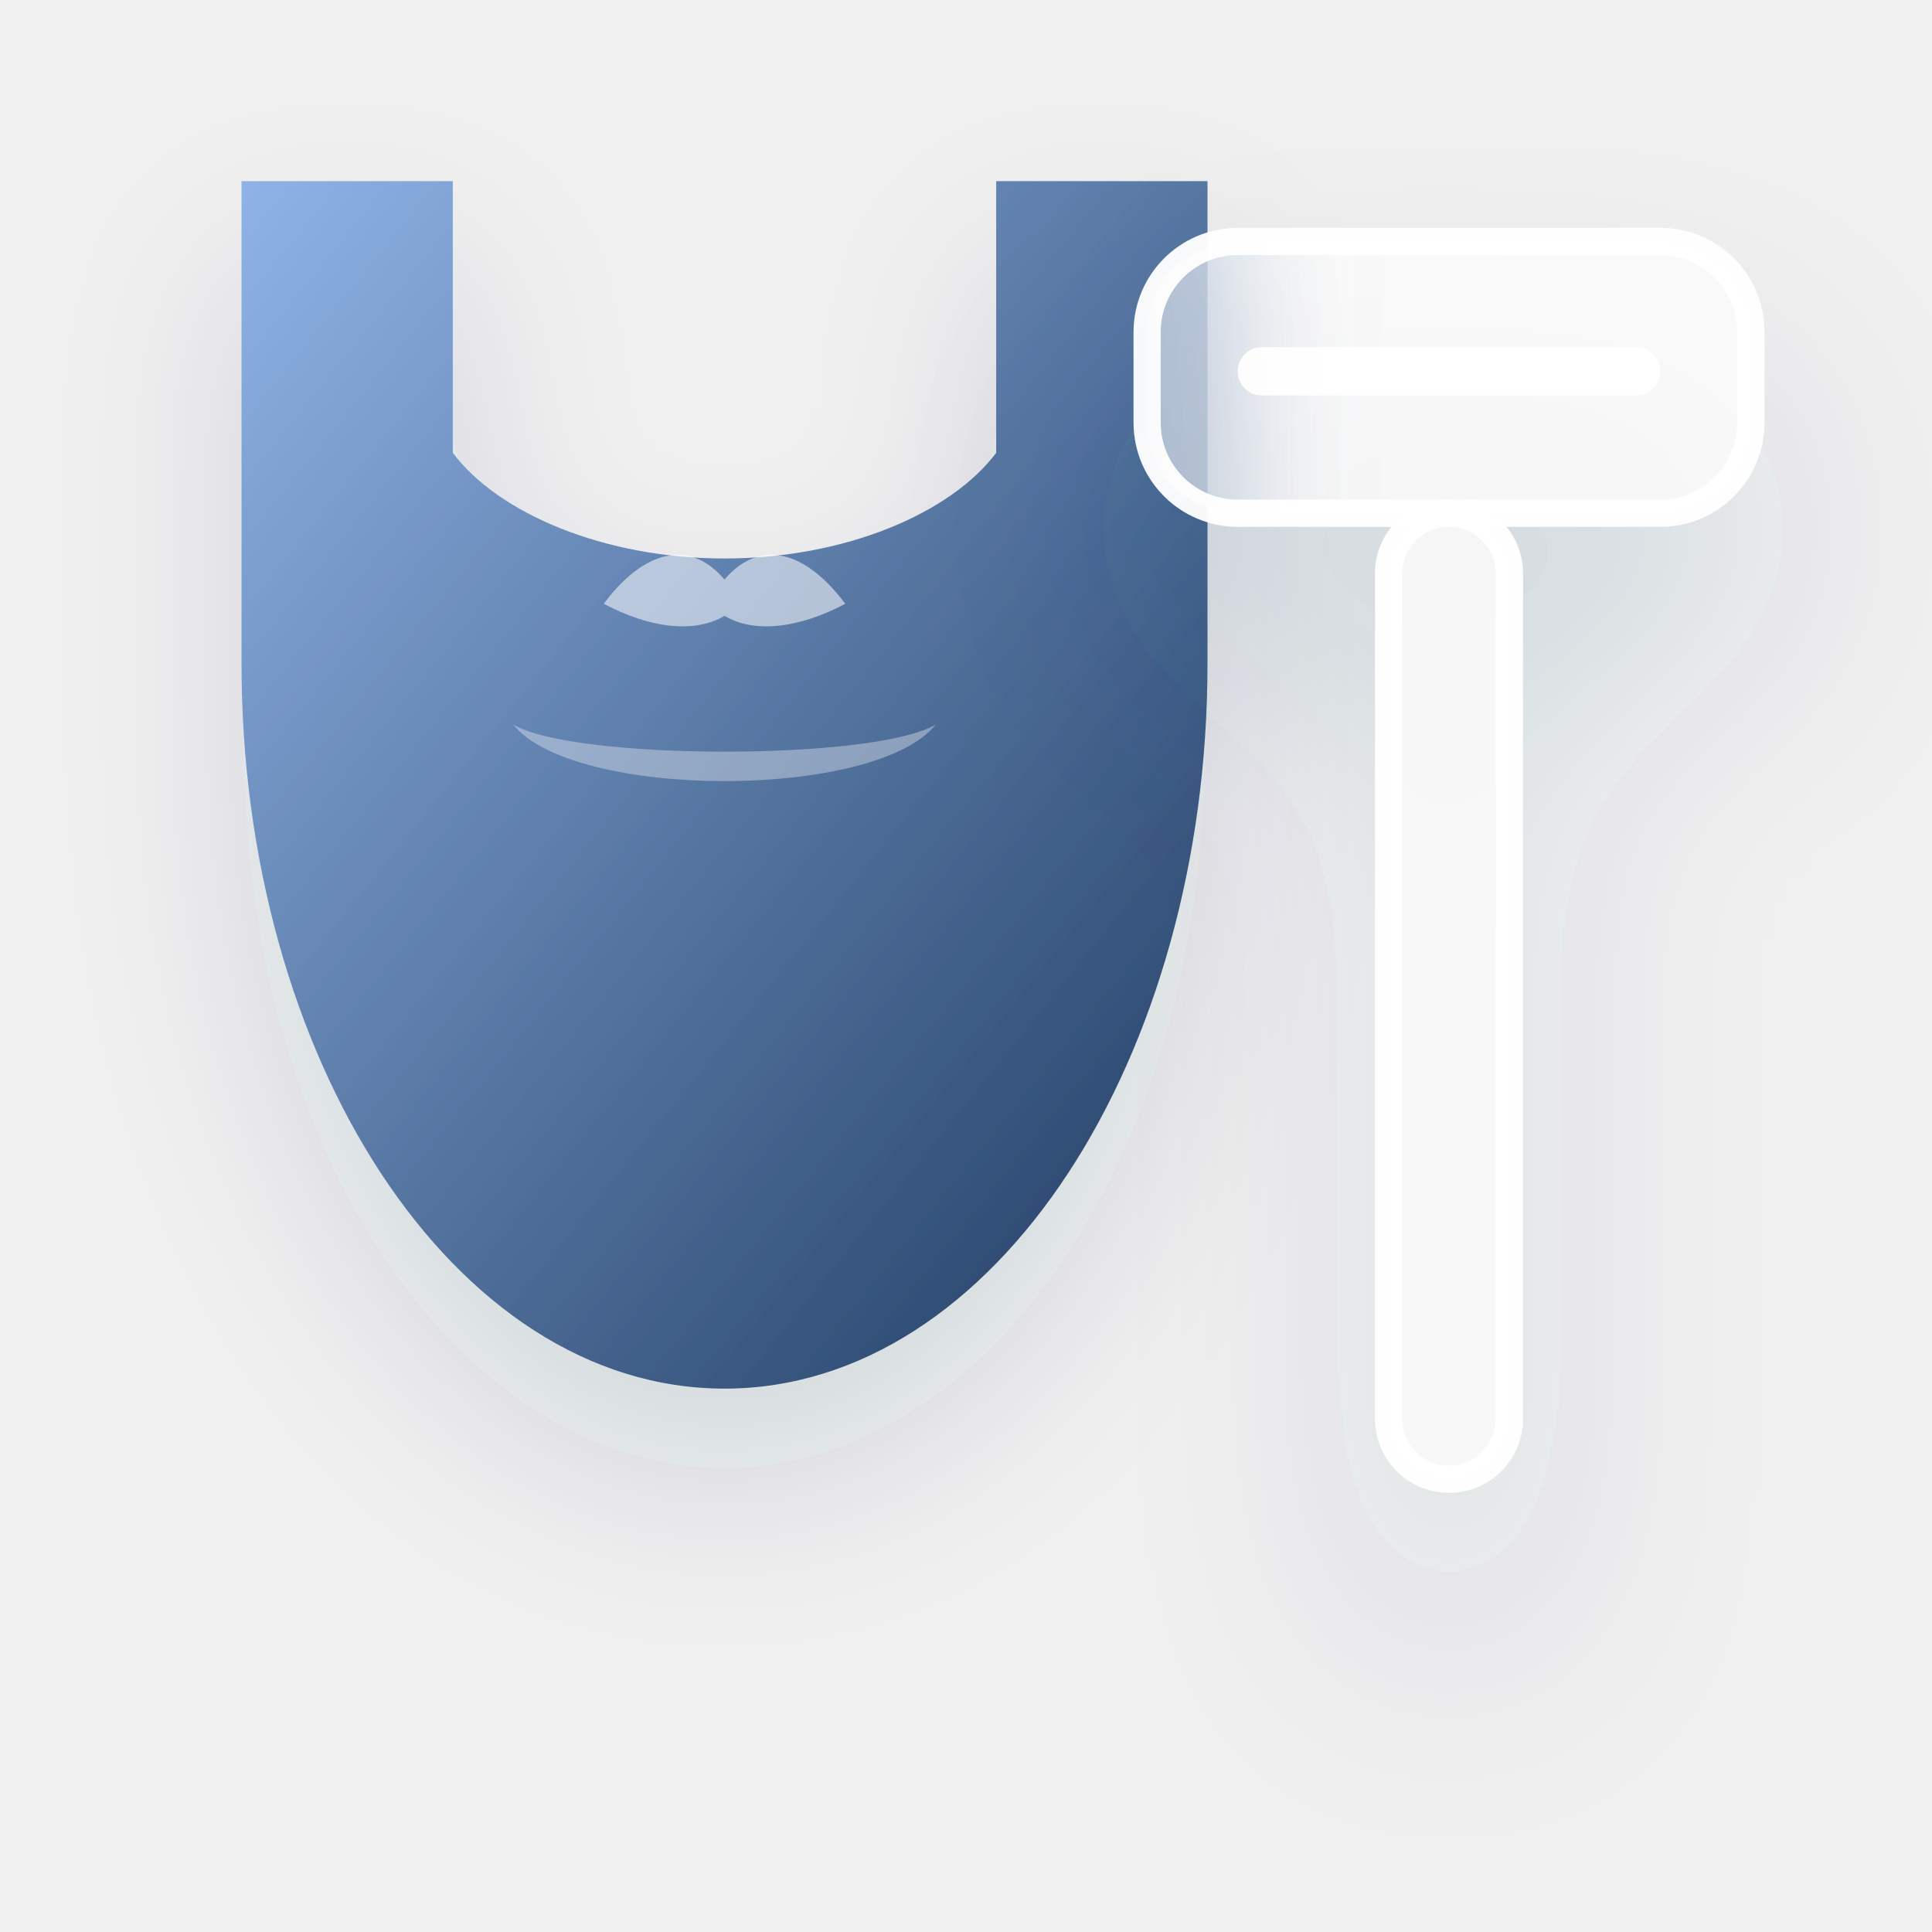
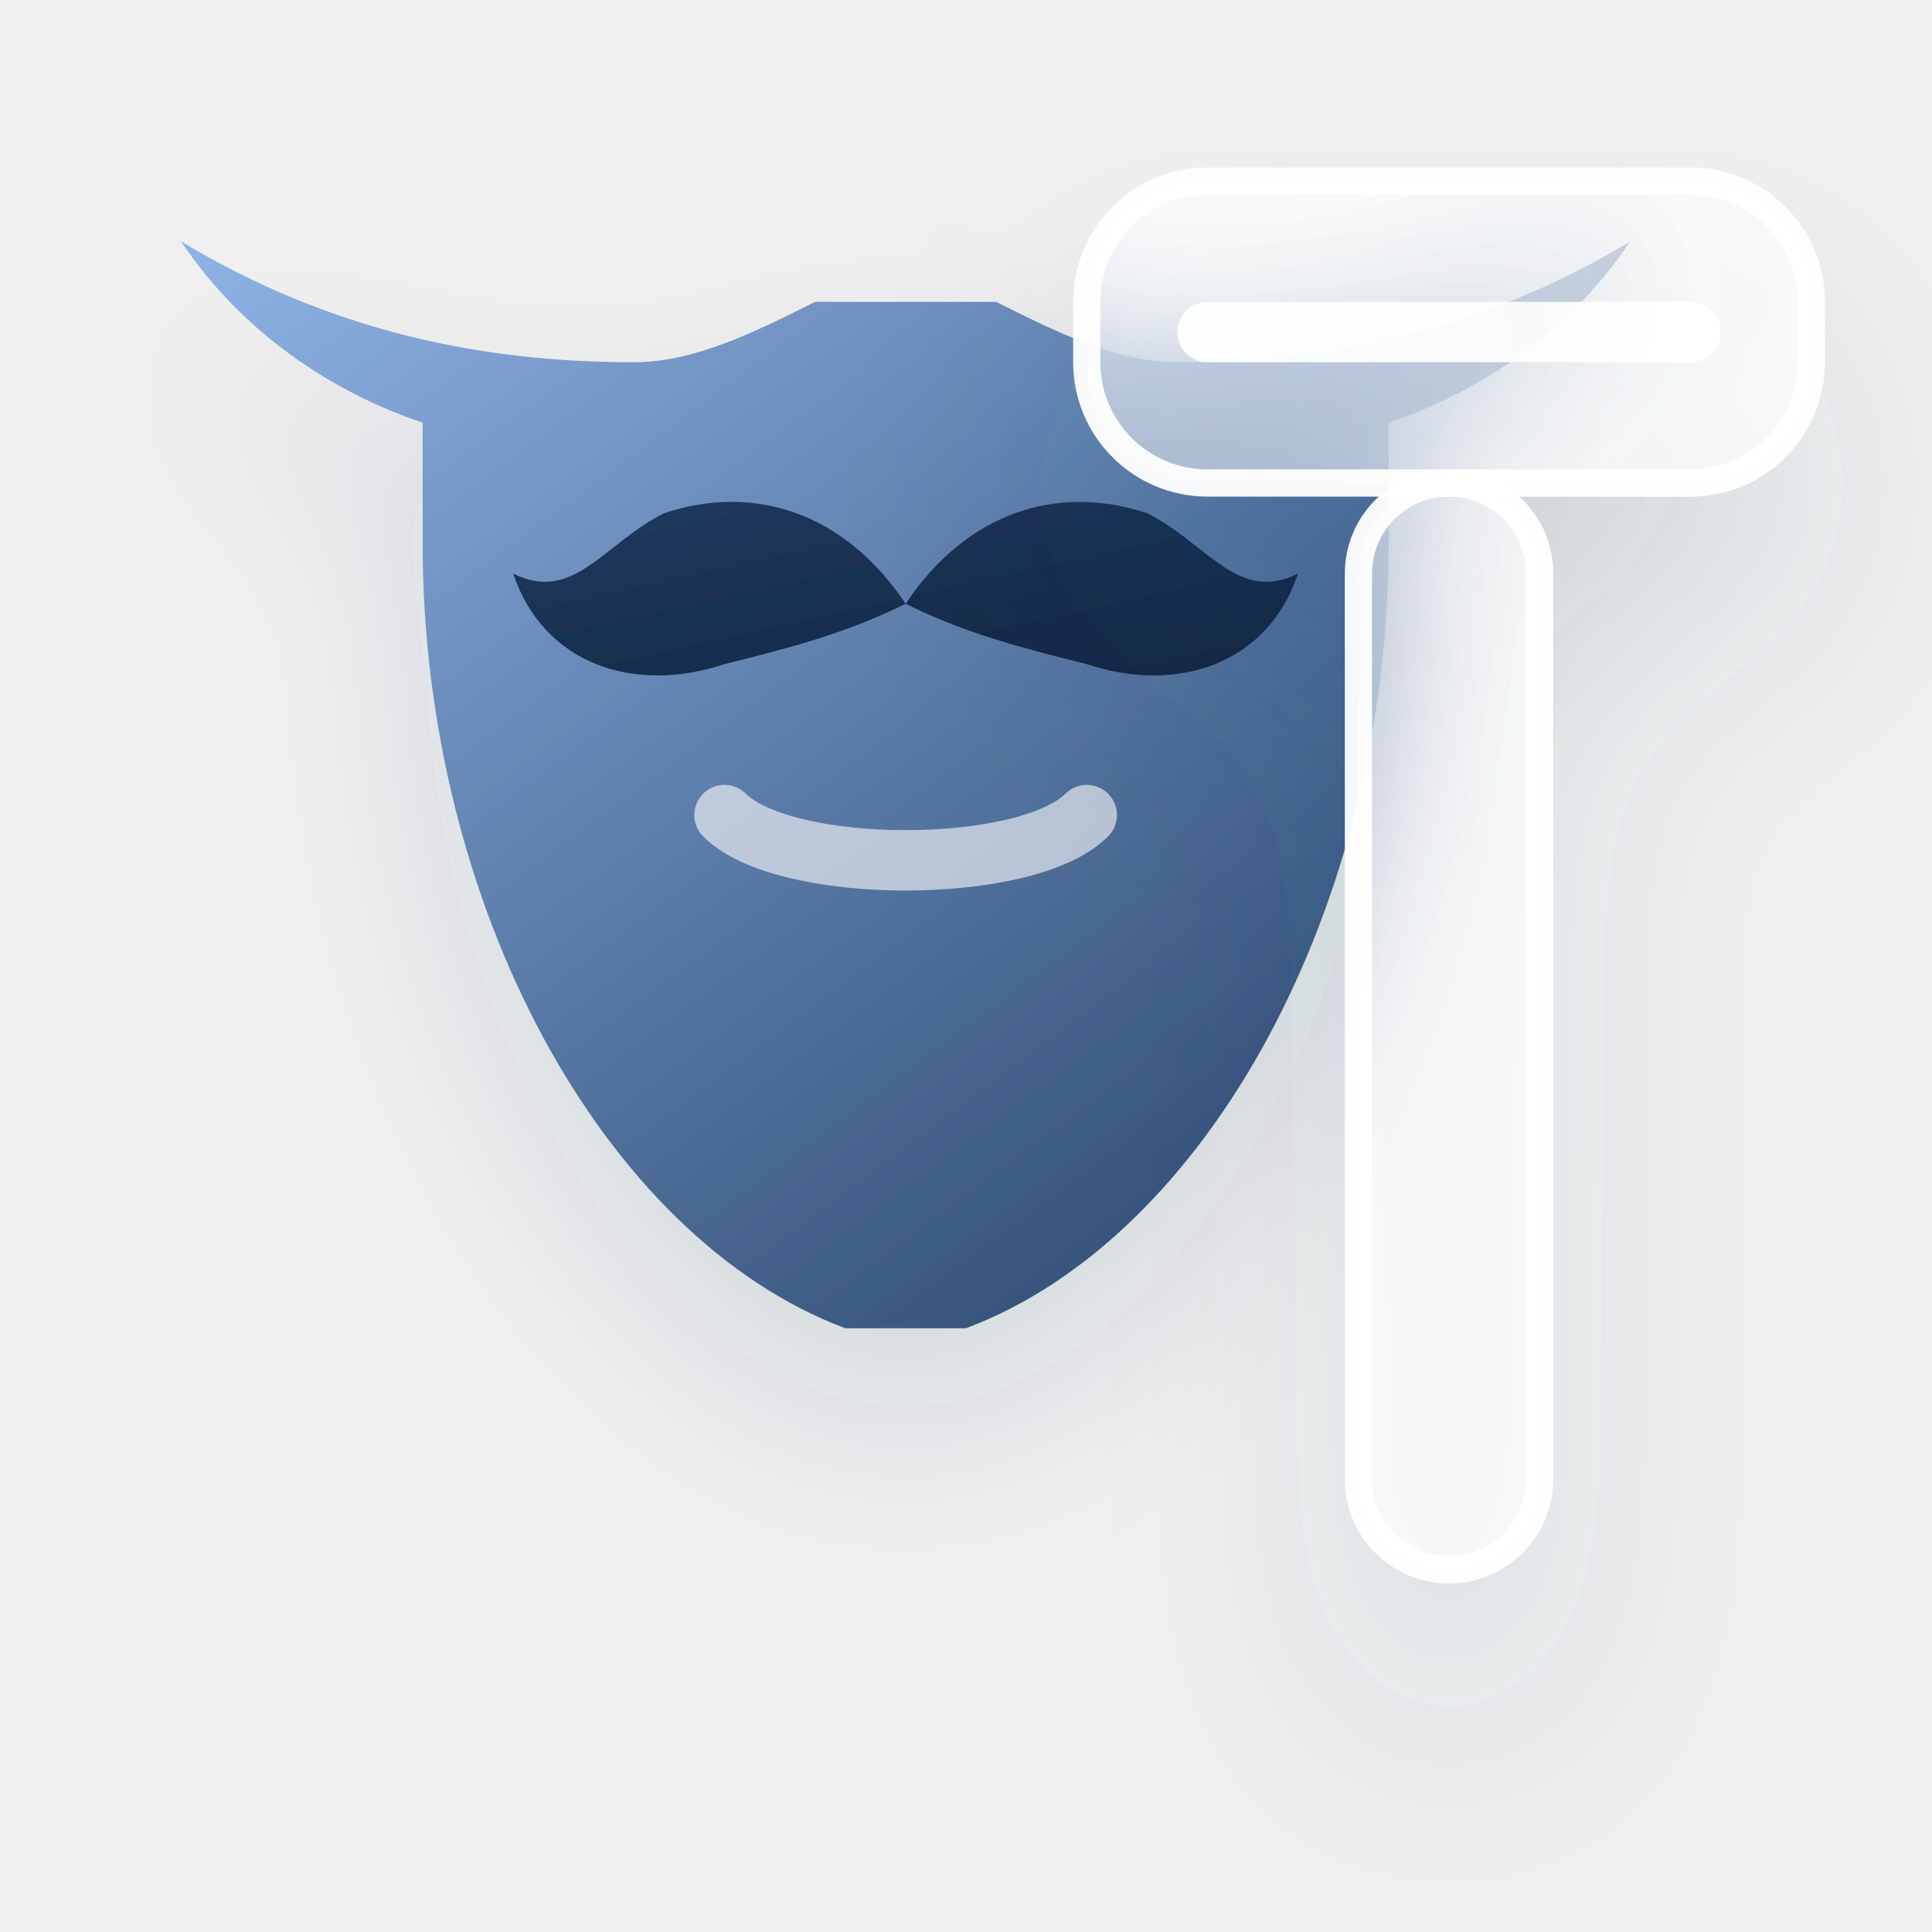
<svg xmlns="http://www.w3.org/2000/svg" xmlns:xlink="http://www.w3.org/1999/xlink" viewBox="0 0 64 64" width="64" height="64">
  <defs>
    <linearGradient id="mf-beard-shave-g" x1="0" y1="0" x2="1" y2="1">
      <stop offset="0" stop-color="#8FB3E6" />
      <stop offset="1" stop-color="#1E3A5F" />
    </linearGradient>
    <linearGradient id="mf-beard-shave-g2" x1="0" y1="0" x2="1" y2="1">
      <stop offset="0" stop-color="#1E3A5F" />
      <stop offset="1" stop-color="#132640" />
    </linearGradient>
    <filter id="mf-beard-shave-blur" x="-30%" y="-30%" width="160%" height="160%">
      <feGaussianBlur stdDeviation="2.4" />
    </filter>
    <filter id="mf-beard-shave-sh" x="-40%" y="-40%" width="180%" height="200%">
      <feDropShadow dx="0" dy="5" stdDeviation="4" flood-color="#1E3A5F" flood-opacity=".16" />
    </filter>
    <filter id="mf-beard-shave-sh2" x="-40%" y="-40%" width="180%" height="200%">
      <feDropShadow dx="0" dy="3" stdDeviation="3" flood-color="#1E3A5F" flood-opacity=".12" />
    </filter>
  </defs>
  <defs>
    <g id="mf-beard-shave-b">
-       <path d="M8 6h7v9c1.5 2 5 3.5 9 3.5s7.5-1.5 9-3.5V6h7v16c0 13-7 24-16 24S8 35 8 22Z" fill="url(#mf-beard-shave-g)" />
-       <path d="M17 24c2 2.5 12 2.5 14 0-2 1.2-12 1.2-14 0Z" fill="#fff" fill-opacity=".35" />
-       <path d="M20 20c1.5-2 3-2 4-.8 1-1.2 2.5-1.2 4 .8-1.5.8-3 1-4 .4-1 .6-2.5.4-4-.4Z" fill="#fff" fill-opacity=".55" />
+       <path d="M6 8c2 3 5 5 8 6v4c0 12 6 23 14 26h4c8-3 14-14 14-26v-4c3-1 6-3 8-6-5 3-10 4-15 4-2 0-4-1-6-2h-6c-2 1-4 2-6 2-5 0-10-1-15-4Z" fill="url(#mf-beard-shave-g)" />
+       <path d="M30 20c-2-3-5-4-8-3-2 1-3 3-5 2 1 3 4 4 7 3 2-.5 4-1 6-2 2 1 4 1.5 6 2 3 1 6 0 7-3-2 1-3-1-5-2-3-1-6 0-8 3Z" fill="url(#mf-beard-shave-g2)" />
+       <path d="M24 27c2 2 10 2 12 0" fill="none" stroke="#fff" stroke-opacity=".6" stroke-width="2" stroke-linecap="round" />
    </g>
    <clipPath id="mf-beard-shave-c">
-       <path d="M41 8h14a3 3 0 0 1 3 3v3a3 3 0 0 1 -3 3h-14a3 3 0 0 1 -3 -3v-3a3 3 0 0 1 3 -3Z" />
-       <path d="M48 17h0a2 2 0 0 1 2 2v28a2 2 0 0 1 -2 2h-0a2 2 0 0 1 -2 -2v-28a2 2 0 0 1 2 -2Z" />
+       <path d="M40 6h16a4 4 0 0 1 4 4v2a4 4 0 0 1 -4 4h-16a4 4 0 0 1 -4 -4v-2a4 4 0 0 1 4 -4Z" />
+       <path d="M48 16h0a3 3 0 0 1 3 3v30a3 3 0 0 1 -3 3h-0a3 3 0 0 1 -3 -3v-30a3 3 0 0 1 3 -3Z" />
    </clipPath>
  </defs>
  <g filter="url(#mf-beard-shave-sh2)">
    <use href="#mf-beard-shave-b" xlink:href="#mf-beard-shave-b" />
  </g>
  <g filter="url(#mf-beard-shave-sh)">
    <g clip-path="url(#mf-beard-shave-c)">
      <rect width="64" height="64" fill="#fff" fill-opacity=".35" />
      <use href="#mf-beard-shave-b" xlink:href="#mf-beard-shave-b" filter="url(#mf-beard-shave-blur)" opacity=".85" />
    </g>
-     <path d="M41 8h14a3 3 0 0 1 3 3v3a3 3 0 0 1 -3 3h-14a3 3 0 0 1 -3 -3v-3a3 3 0 0 1 3 -3Z" fill="#fff" fill-opacity=".48" />
-     <path d="M48 17h0a2 2 0 0 1 2 2v28a2 2 0 0 1 -2 2h-0a2 2 0 0 1 -2 -2v-28a2 2 0 0 1 2 -2Z" fill="#fff" fill-opacity=".48" />
-     <path d="M41 8h14a3 3 0 0 1 3 3v3a3 3 0 0 1 -3 3h-14a3 3 0 0 1 -3 -3v-3a3 3 0 0 1 3 -3Z" fill="none" stroke="#fff" stroke-opacity=".95" stroke-width=".9" />
-     <path d="M48 17h0a2 2 0 0 1 2 2v28a2 2 0 0 1 -2 2h-0a2 2 0 0 1 -2 -2v-28a2 2 0 0 1 2 -2Z" fill="none" stroke="#fff" stroke-opacity=".95" stroke-width=".9" />
+     <path d="M40 6h16a4 4 0 0 1 4 4v2a4 4 0 0 1 -4 4h-16a4 4 0 0 1 -4 -4v-2a4 4 0 0 1 4 -4Z" fill="#fff" fill-opacity=".48" />
+     <path d="M48 16h0a3 3 0 0 1 3 3v30a3 3 0 0 1 -3 3h-0a3 3 0 0 1 -3 -3v-30a3 3 0 0 1 3 -3Z" fill="#fff" fill-opacity=".48" />
+     <path d="M40 6h16a4 4 0 0 1 4 4v2a4 4 0 0 1 -4 4h-16a4 4 0 0 1 -4 -4v-2a4 4 0 0 1 4 -4Z" fill="none" stroke="#fff" stroke-opacity=".95" stroke-width=".9" />
+     <path d="M48 16h0a3 3 0 0 1 3 3v30a3 3 0 0 1 -3 3h-0a3 3 0 0 1 -3 -3v-30a3 3 0 0 1 3 -3Z" fill="none" stroke="#fff" stroke-opacity=".95" stroke-width=".9" />
    <g fill="#fff" fill-opacity=".92">
-       <rect x="41" y="11.5" width="14" height="1.6" rx=".8" />
+       <rect x="39" y="10" width="18" height="2" rx="1" />
    </g>
  </g>
</svg>
